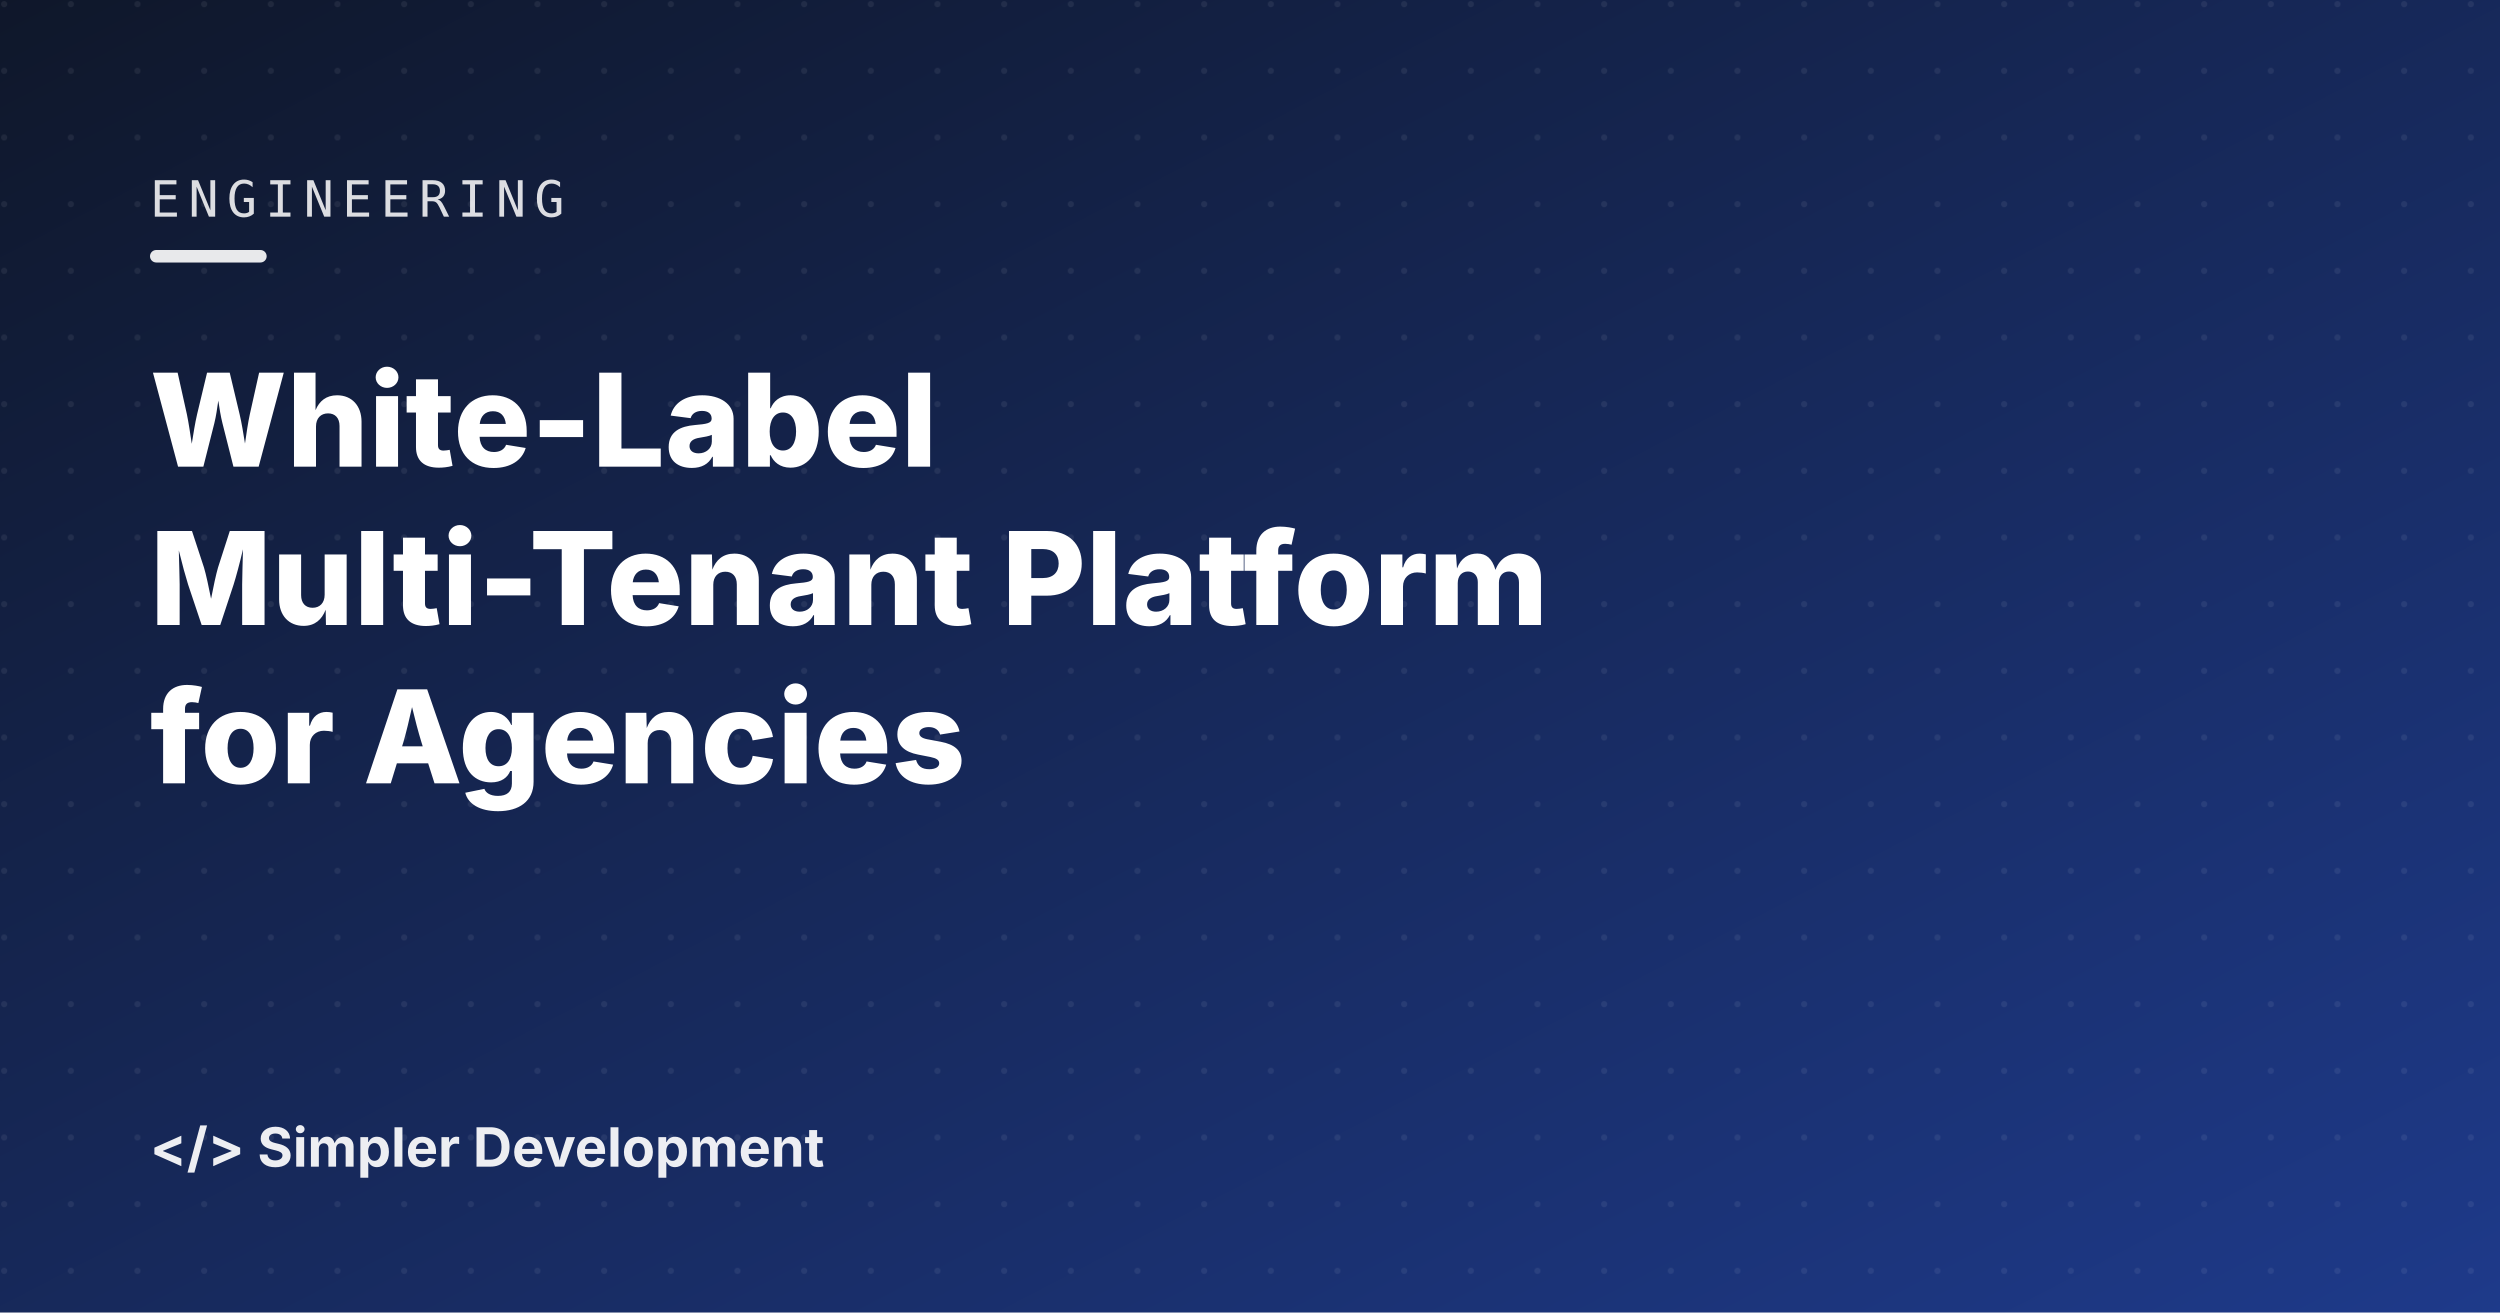
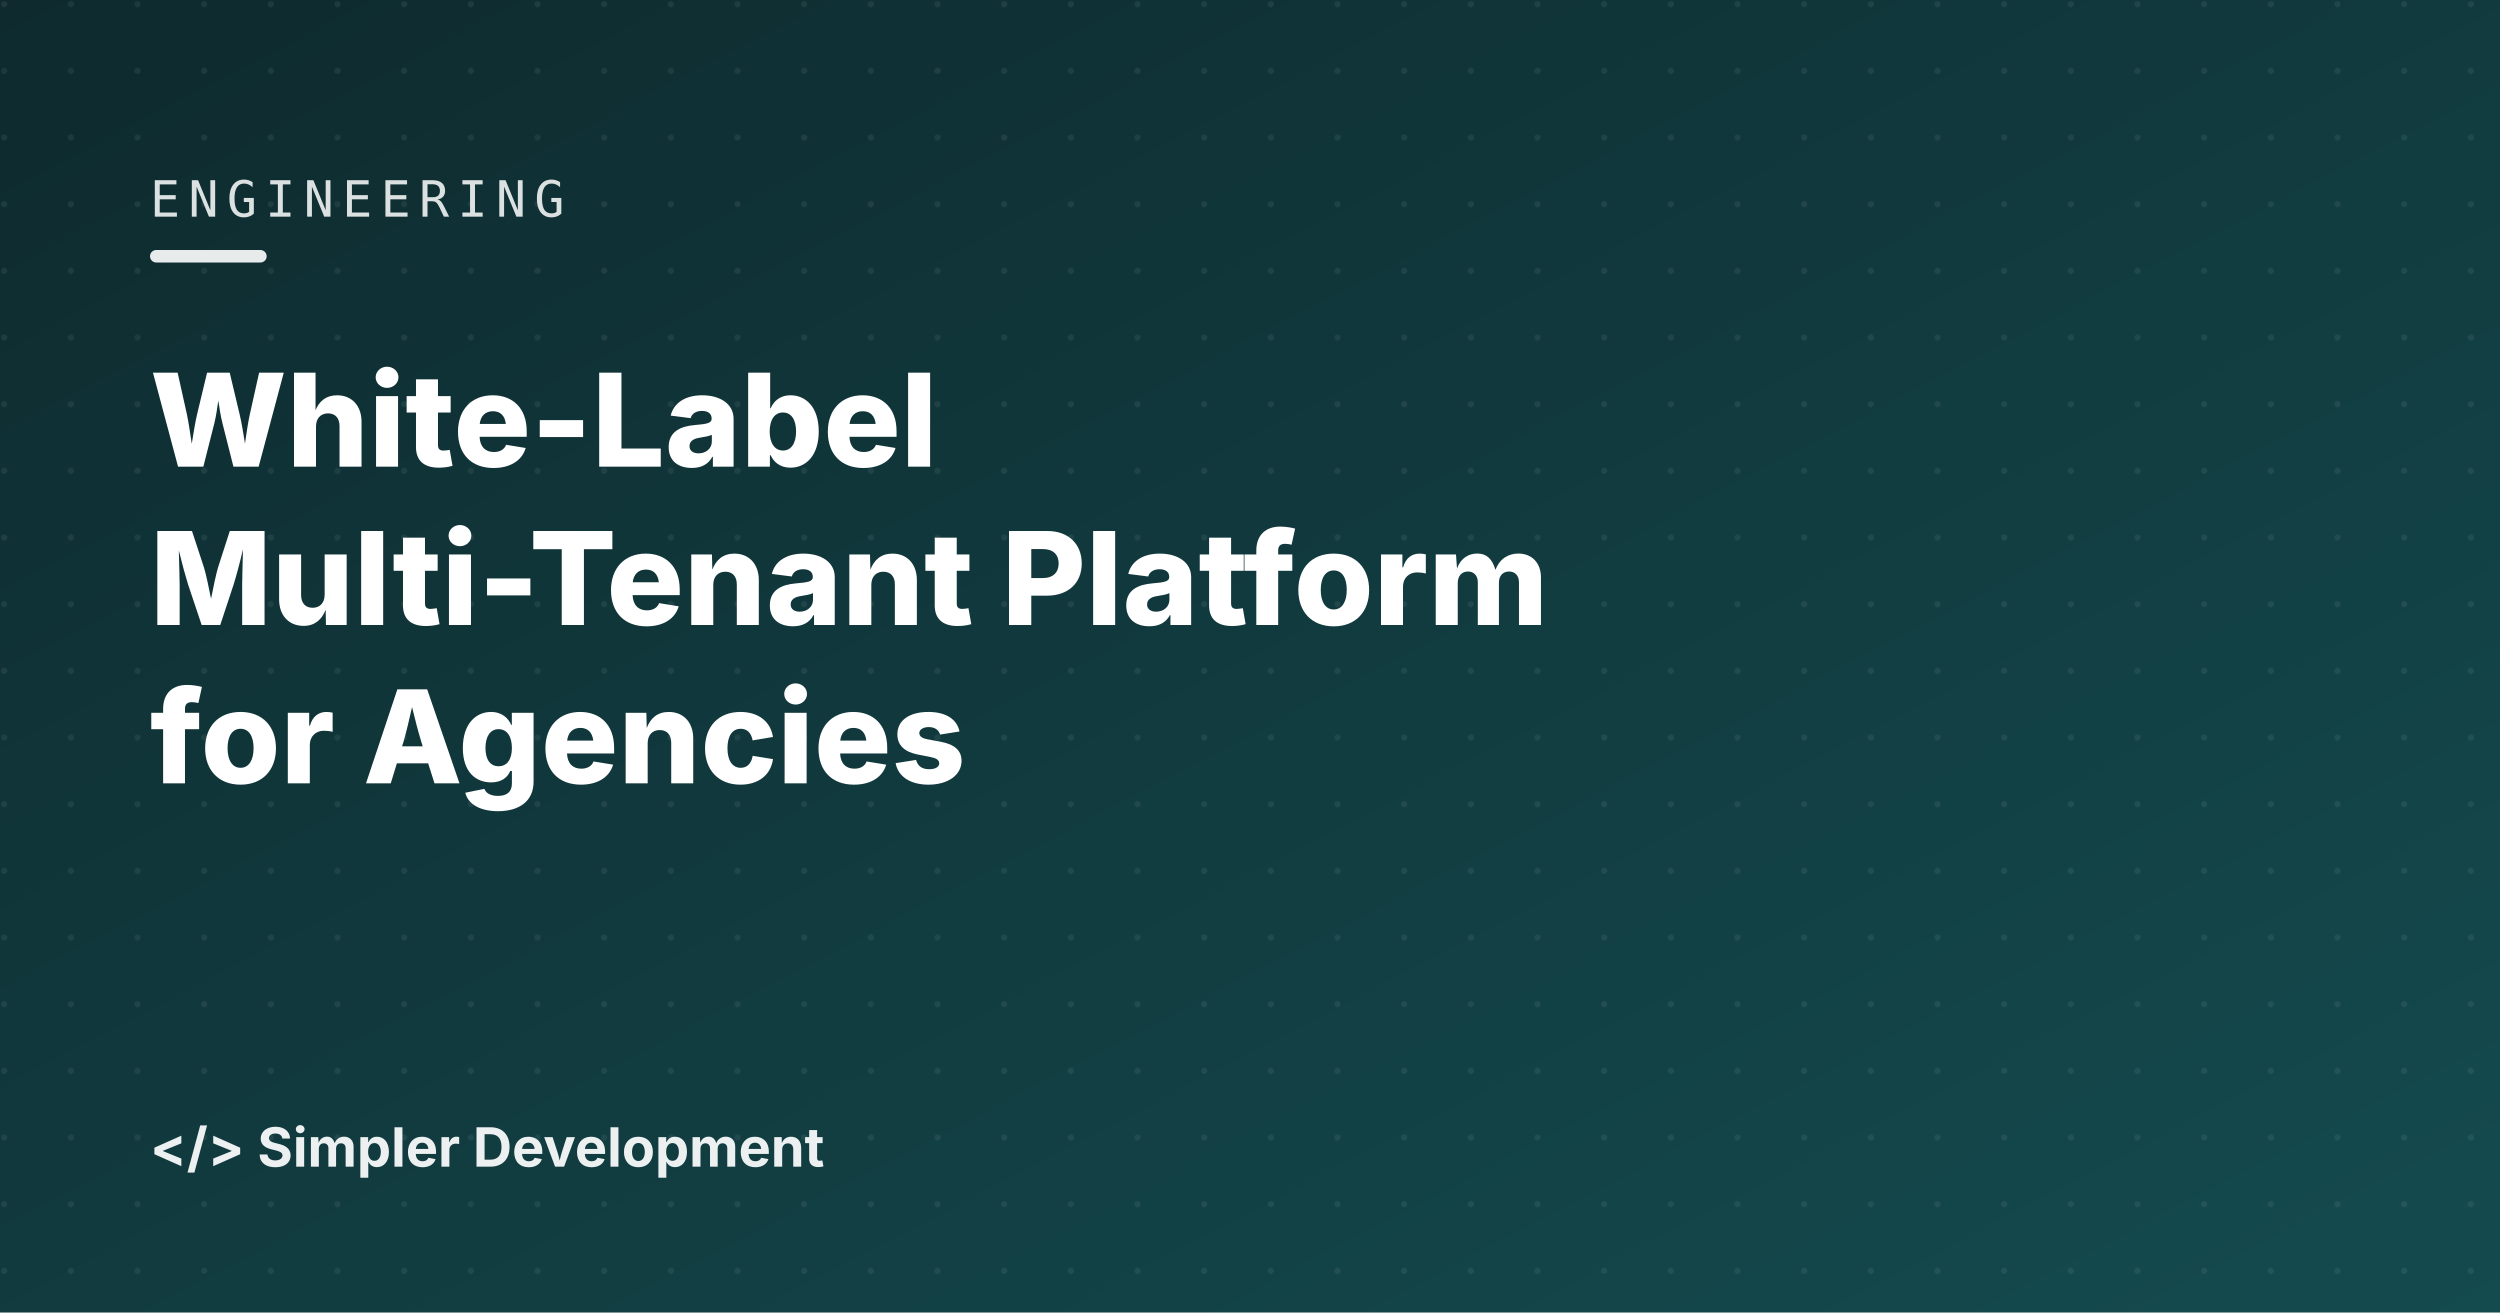
<svg xmlns="http://www.w3.org/2000/svg" width="1200" height="630" viewBox="0 0 1200 630" role="img" aria-label="White-Label Multi-Tenant Platform for Agencies">
  <defs>
    <linearGradient id="bg" x1="0" y1="0" x2="1" y2="1">
-       <stop offset="0" stop-color="#0f172a" />
-       <stop offset="1" stop-color="#1e3a8a" />
+       <stop offset="0" stop-color="#0E2A2E" />
+       <stop offset="1" stop-color="#144B4F" />
    </linearGradient>
    <pattern id="dots" width="32" height="32" patternUnits="userSpaceOnUse">
      <circle cx="2" cy="2" r="1.5" fill="#ffffff" opacity="0.07" />
    </pattern>
  </defs>
  <rect width="1200" height="630" fill="url(#bg)" />
  <rect width="1200" height="630" fill="url(#dots)" />
  <rect x="72" y="120" width="56" height="6" rx="3" fill="#ffffff" opacity="0.9" />
  <text x="72" y="104" font-family="ui-monospace, SFMono-Regular, Menlo, monospace" font-size="24" letter-spacing="4" fill="#ffffff" opacity="0.85">ENGINEERING</text>
  <text x="72" y="224" font-family="Inter, Segoe UI, system-ui, sans-serif" font-size="62" font-weight="800" fill="#ffffff">White-Label</text>
  <text x="72" y="300" font-family="Inter, Segoe UI, system-ui, sans-serif" font-size="62" font-weight="800" fill="#ffffff">Multi-Tenant Platform</text>
  <text x="72" y="376" font-family="Inter, Segoe UI, system-ui, sans-serif" font-size="62" font-weight="800" fill="#ffffff">for Agencies</text>
  <text x="72" y="560" font-family="Inter, Segoe UI, system-ui, sans-serif" font-size="26" font-weight="700" fill="#ffffff" opacity="0.92">&lt;/&gt; Simpler Development</text>
</svg>
